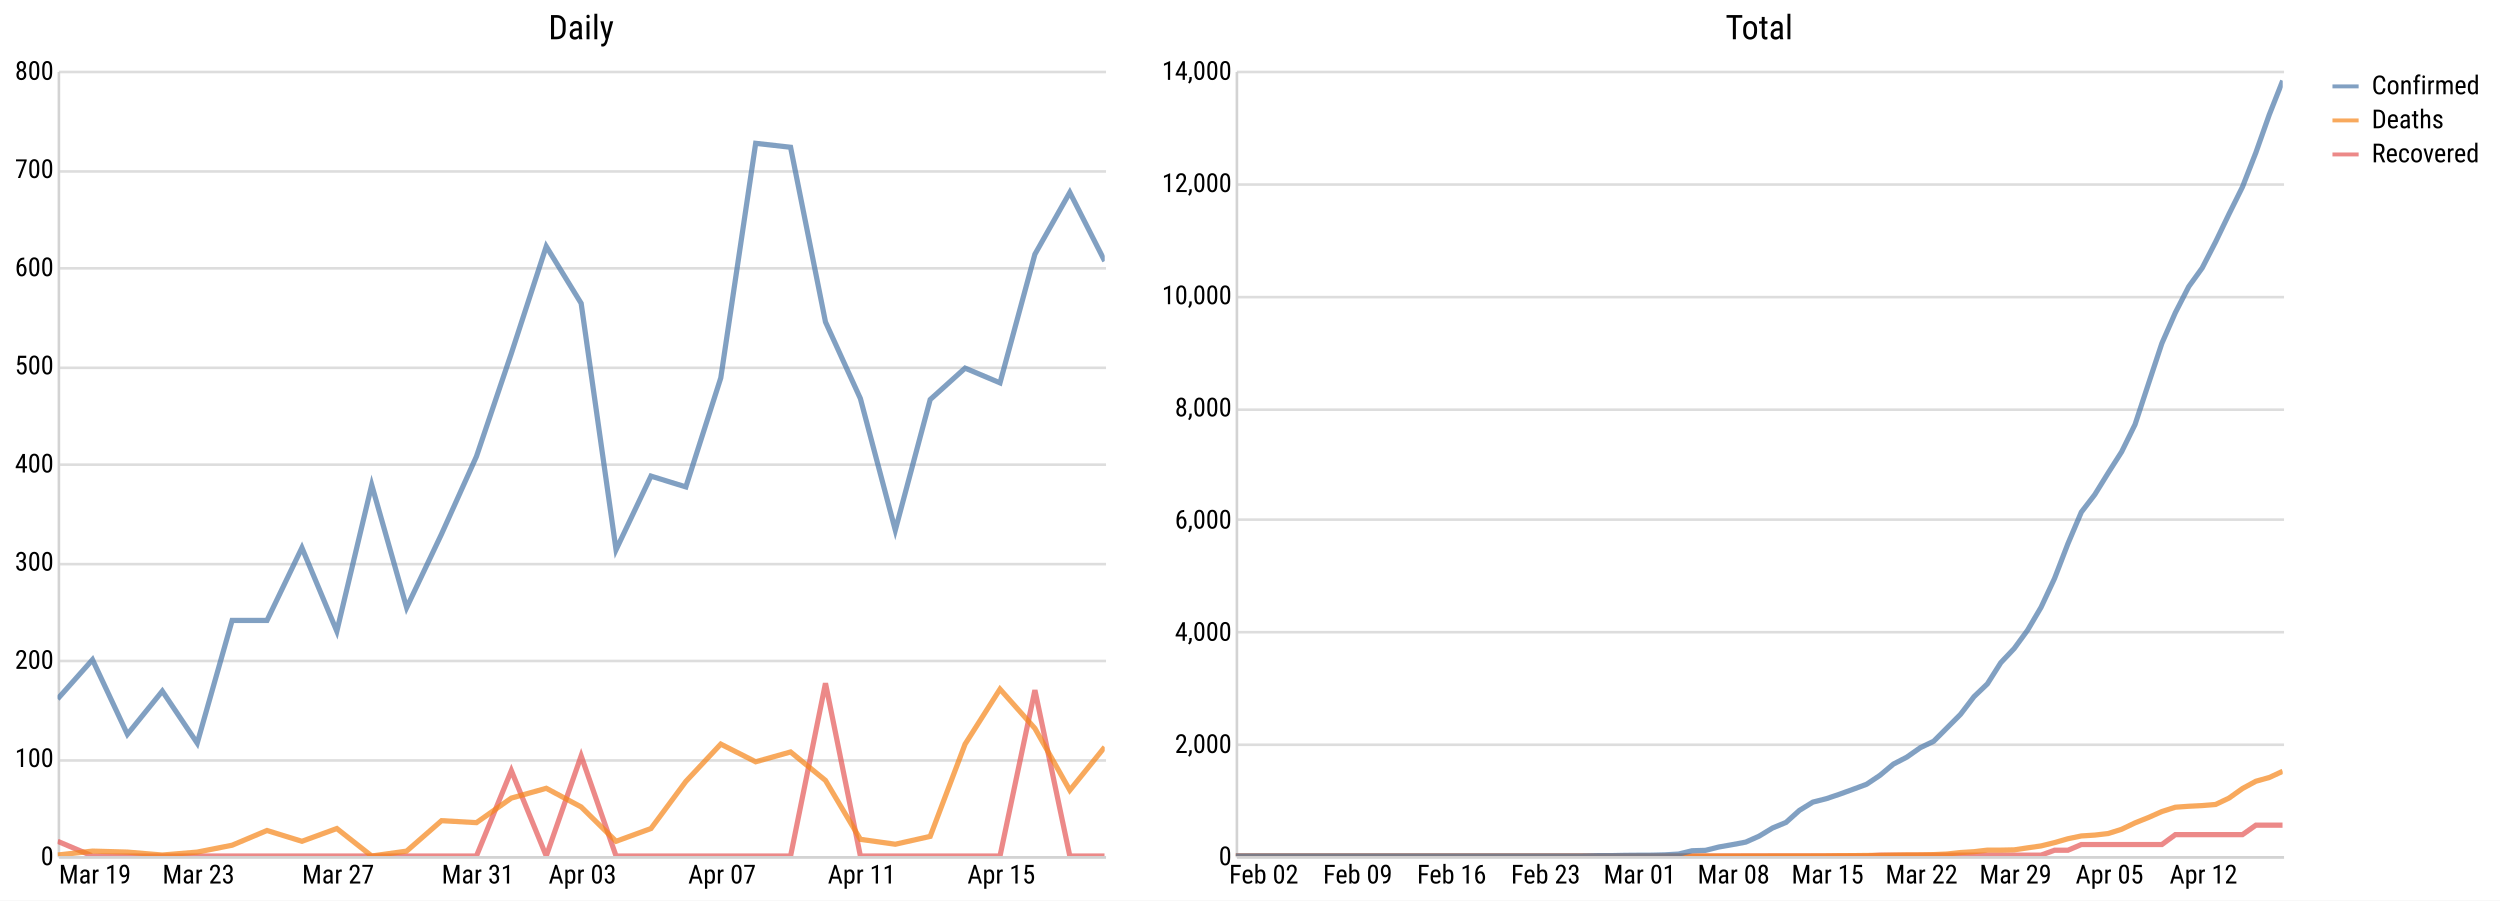
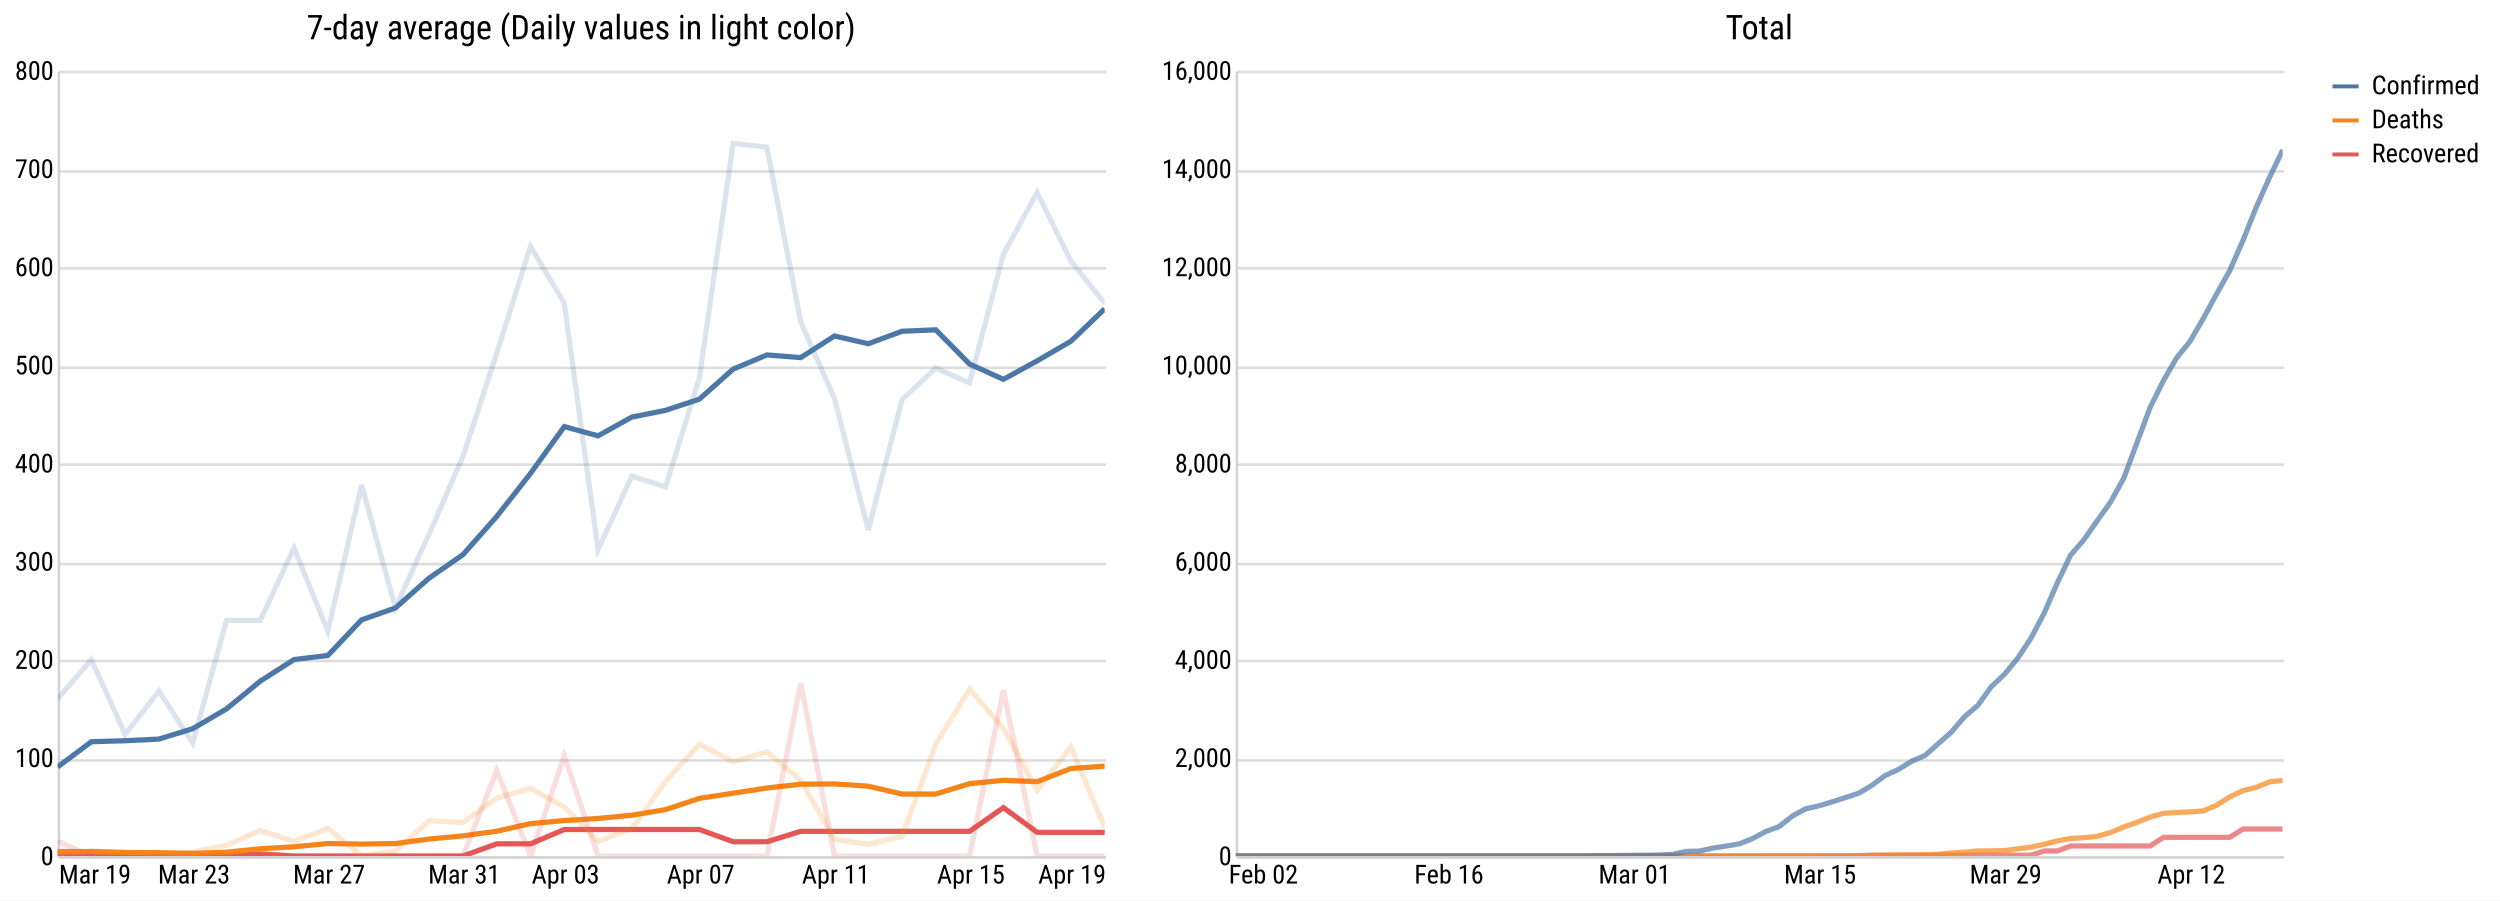
<svg xmlns="http://www.w3.org/2000/svg" class="marks" width="955" height="344" viewBox="0 0 955 344" version="1.1">
  <rect width="955" height="344" style="fill: white;" />
  <defs>
    <clipPath id="clip1">
      <rect x="0" y="0" width="400" height="300" />
    </clipPath>
    <clipPath id="clip2">
      <rect x="0" y="0" width="400" height="300" />
    </clipPath>
    <clipPath id="clip3">
      <rect x="0" y="0" width="400" height="300" />
    </clipPath>
    <clipPath id="clip4">
      <rect x="0" y="0" width="400" height="300" />
    </clipPath>
    <clipPath id="clip5">
      <rect x="0" y="0" width="400" height="300" />
    </clipPath>
    <clipPath id="clip6">
+       <rect x="0" y="0" width="400" height="300" />
+     </clipPath>
+     <clipPath id="clip7">
+       <rect x="0" y="0" width="400" height="300" />
+     </clipPath>
+     <clipPath id="clip8">
+       <rect x="0" y="0" width="400" height="300" />
+     </clipPath>
+     <clipPath id="clip9">
      <rect x="0" y="0" width="400" height="300" />
    </clipPath>
  </defs>
  <g transform="translate(22,27)">
    <g class="mark-group role-frame root">
      <g transform="translate(0,0)">
        <path class="background" d="M0,0h0v0h0Z" style="fill: none;" />
        <g>
          <g class="mark-group role-scope concat_0_group">
            <g transform="translate(0,0)">
              <path class="background" d="M0,0h400v300h-400Z" style="fill: none; stroke: #ddd; stroke-width: 0;" />
              <g>
                <g class="mark-group role-axis">
                  <g transform="translate(0.5,0.5)">
                    <path class="background" d="M0,0h0v0h0Z" style="pointer-events: none; fill: none;" />
                    <g>
                      <g class="mark-rule role-axis-grid" style="pointer-events: none;">
                        <line transform="translate(0,300)" x2="400" y2="0" style="fill: none; stroke: #ddd; stroke-width: 1; opacity: 1;" />
                        <line transform="translate(0,263)" x2="400" y2="0" style="fill: none; stroke: #ddd; stroke-width: 1; opacity: 1;" />
                        <line transform="translate(0,225)" x2="400" y2="0" style="fill: none; stroke: #ddd; stroke-width: 1; opacity: 1;" />
                        <line transform="translate(0,188)" x2="400" y2="0" style="fill: none; stroke: #ddd; stroke-width: 1; opacity: 1;" />
                        <line transform="translate(0,150)" x2="400" y2="0" style="fill: none; stroke: #ddd; stroke-width: 1; opacity: 1;" />
                        <line transform="translate(0,113)" x2="400" y2="0" style="fill: none; stroke: #ddd; stroke-width: 1; opacity: 1;" />
                        <line transform="translate(0,75)" x2="400" y2="0" style="fill: none; stroke: #ddd; stroke-width: 1; opacity: 1;" />
                        <line transform="translate(0,38)" x2="400" y2="0" style="fill: none; stroke: #ddd; stroke-width: 1; opacity: 1;" />
                        <line transform="translate(0,0)" x2="400" y2="0" style="fill: none; stroke: #ddd; stroke-width: 1; opacity: 1;" />
                      </g>
                    </g>
                    <path class="foreground" d="" style="pointer-events: none; display: none; fill: none;" />
                  </g>
                </g>
                <g class="mark-group role-axis">
                  <g transform="translate(0.5,300.5)">
                    <path class="background" d="M0,0h0v0h0Z" style="pointer-events: none; fill: none;" />
                    <g>
                      <g class="mark-text role-axis-label" style="pointer-events: none;">
                        <text text-anchor="start" transform="translate(0,10)" style="font-family: Roboto Condensed; font-size: 10px; fill: #000; opacity: 1;">Mar 19</text>
-                         <text text-anchor="middle" transform="translate(26.66667,10)" style="font-family: Roboto Condensed; font-size: 10px; fill: #000; opacity: 0;">Mar 21</text>
-                         <text text-anchor="middle" transform="translate(53.33333,10)" style="font-family: Roboto Condensed; font-size: 10px; fill: #000; opacity: 1;">Mar 23</text>
-                         <text text-anchor="middle" transform="translate(80,10)" style="font-family: Roboto Condensed; font-size: 10px; fill: #000; opacity: 0;">Mar 25</text>
-                         <text text-anchor="middle" transform="translate(106.6667,10)" style="font-family: Roboto Condensed; font-size: 10px; fill: #000; opacity: 1;">Mar 27</text>
-                         <text text-anchor="middle" transform="translate(133.3333,10)" style="font-family: Roboto Condensed; font-size: 10px; fill: #000; opacity: 0;">Mar 29</text>
-                         <text text-anchor="middle" transform="translate(160,10)" style="font-family: Roboto Condensed; font-size: 10px; fill: #000; opacity: 1;">Mar 31</text>
-                         <text text-anchor="middle" transform="translate(173.3333,10)" style="font-family: Roboto Condensed; font-size: 10px; fill: #000; opacity: 0;">Apr 01</text>
-                         <text text-anchor="middle" transform="translate(200,10)" style="font-family: Roboto Condensed; font-size: 10px; fill: #000; opacity: 1;">Apr 03</text>
-                         <text text-anchor="middle" transform="translate(226.6667,10)" style="font-family: Roboto Condensed; font-size: 10px; fill: #000; opacity: 0;">Apr 05</text>
-                         <text text-anchor="middle" transform="translate(253.3333,10)" style="font-family: Roboto Condensed; font-size: 10px; fill: #000; opacity: 1;">Apr 07</text>
-                         <text text-anchor="middle" transform="translate(280,10)" style="font-family: Roboto Condensed; font-size: 10px; fill: #000; opacity: 0;">Apr 09</text>
-                         <text text-anchor="middle" transform="translate(306.6667,10)" style="font-family: Roboto Condensed; font-size: 10px; fill: #000; opacity: 1;">Apr 11</text>
-                         <text text-anchor="middle" transform="translate(333.3333,10)" style="font-family: Roboto Condensed; font-size: 10px; fill: #000; opacity: 0;">Apr 13</text>
-                         <text text-anchor="middle" transform="translate(360,10)" style="font-family: Roboto Condensed; font-size: 10px; fill: #000; opacity: 1;">Apr 15</text>
-                         <text text-anchor="middle" transform="translate(386.6667,10)" style="font-family: Roboto Condensed; font-size: 10px; fill: #000; opacity: 0;">Apr 17</text>
+                         <text text-anchor="middle" transform="translate(25.80645,10)" style="font-family: Roboto Condensed; font-size: 10px; fill: #000; opacity: 0;">Mar 21</text>
+                         <text text-anchor="middle" transform="translate(51.6129,10)" style="font-family: Roboto Condensed; font-size: 10px; fill: #000; opacity: 1;">Mar 23</text>
+                         <text text-anchor="middle" transform="translate(77.41935,10)" style="font-family: Roboto Condensed; font-size: 10px; fill: #000; opacity: 0;">Mar 25</text>
+                         <text text-anchor="middle" transform="translate(103.2258,10)" style="font-family: Roboto Condensed; font-size: 10px; fill: #000; opacity: 1;">Mar 27</text>
+                         <text text-anchor="middle" transform="translate(129.0323,10)" style="font-family: Roboto Condensed; font-size: 10px; fill: #000; opacity: 0;">Mar 29</text>
+                         <text text-anchor="middle" transform="translate(154.8387,10)" style="font-family: Roboto Condensed; font-size: 10px; fill: #000; opacity: 1;">Mar 31</text>
+                         <text text-anchor="middle" transform="translate(167.7419,10)" style="font-family: Roboto Condensed; font-size: 10px; fill: #000; opacity: 0;">Apr 01</text>
+                         <text text-anchor="middle" transform="translate(193.5484,10)" style="font-family: Roboto Condensed; font-size: 10px; fill: #000; opacity: 1;">Apr 03</text>
+                         <text text-anchor="middle" transform="translate(219.3548,10)" style="font-family: Roboto Condensed; font-size: 10px; fill: #000; opacity: 0;">Apr 05</text>
+                         <text text-anchor="middle" transform="translate(245.1613,10)" style="font-family: Roboto Condensed; font-size: 10px; fill: #000; opacity: 1;">Apr 07</text>
+                         <text text-anchor="middle" transform="translate(270.9677,10)" style="font-family: Roboto Condensed; font-size: 10px; fill: #000; opacity: 0;">Apr 09</text>
+                         <text text-anchor="middle" transform="translate(296.7742,10)" style="font-family: Roboto Condensed; font-size: 10px; fill: #000; opacity: 1;">Apr 11</text>
+                         <text text-anchor="middle" transform="translate(322.5806,10)" style="font-family: Roboto Condensed; font-size: 10px; fill: #000; opacity: 0;">Apr 13</text>
+                         <text text-anchor="middle" transform="translate(348.3871,10)" style="font-family: Roboto Condensed; font-size: 10px; fill: #000; opacity: 1;">Apr 15</text>
+                         <text text-anchor="middle" transform="translate(374.1935,10)" style="font-family: Roboto Condensed; font-size: 10px; fill: #000; opacity: 0;">Apr 17</text>
+                         <text text-anchor="end" transform="translate(400,10)" style="font-family: Roboto Condensed; font-size: 10px; fill: #000; opacity: 1;">Apr 19</text>
                      </g>
                      <g class="mark-rule role-axis-domain" style="pointer-events: none;">
                        <line transform="translate(0,0)" x2="400" y2="0" style="fill: none; stroke: lightgray; stroke-width: 1; opacity: 1;" />
                      </g>
                    </g>
                    <path class="foreground" d="" style="pointer-events: none; display: none; fill: none;" />
                  </g>
                </g>
                <g class="mark-group role-axis">
                  <g transform="translate(0.5,0.5)">
                    <path class="background" d="M0,0h0v0h0Z" style="pointer-events: none; fill: none;" />
                    <g>
                      <g class="mark-text role-axis-label" style="pointer-events: none;">
                        <text text-anchor="end" transform="translate(-2,303)" style="font-family: Roboto Condensed; font-size: 10px; fill: #000; opacity: 1;">0</text>
                        <text text-anchor="end" transform="translate(-2,265.5)" style="font-family: Roboto Condensed; font-size: 10px; fill: #000; opacity: 1;">100</text>
                        <text text-anchor="end" transform="translate(-2,228)" style="font-family: Roboto Condensed; font-size: 10px; fill: #000; opacity: 1;">200</text>
                        <text text-anchor="end" transform="translate(-2,190.5)" style="font-family: Roboto Condensed; font-size: 10px; fill: #000; opacity: 1;">300</text>
                        <text text-anchor="end" transform="translate(-2,153)" style="font-family: Roboto Condensed; font-size: 10px; fill: #000; opacity: 1;">400</text>
                        <text text-anchor="end" transform="translate(-2,115.5)" style="font-family: Roboto Condensed; font-size: 10px; fill: #000; opacity: 1;">500</text>
                        <text text-anchor="end" transform="translate(-2,78)" style="font-family: Roboto Condensed; font-size: 10px; fill: #000; opacity: 1;">600</text>
                        <text text-anchor="end" transform="translate(-2,40.5)" style="font-family: Roboto Condensed; font-size: 10px; fill: #000; opacity: 1;">700</text>
                        <text text-anchor="end" transform="translate(-2,3)" style="font-family: Roboto Condensed; font-size: 10px; fill: #000; opacity: 1;">800</text>
                      </g>
                      <g class="mark-rule role-axis-domain" style="pointer-events: none;">
                        <line transform="translate(0,300)" x2="0" y2="-300" style="fill: none; stroke: lightgray; stroke-width: 1; opacity: 1;" />
                      </g>
                    </g>
                    <path class="foreground" d="" style="pointer-events: none; display: none; fill: none;" />
                  </g>
                </g>
-                 <g class="mark-group role-scope concat_0_pathgroup">
-                   <g transform="translate(0,0)">
-                     <path class="background" d="M0,0h400v300h-400Z" style="fill: none;" />
-                     <g>
-                       <g class="mark-line role-mark concat_0_marks" clip-path="url(#clip1)">
-                         <path d="M0,294.375L13.333,300L26.667,300L40,300L53.333,300L66.667,300L80,300L93.333,300L106.667,300L120,300L133.333,300L146.667,300L160,300L173.333,267.375L186.667,300L200,261.75L213.333,300L226.667,300L240,300L253.333,300L266.667,300L280,300L293.333,234L306.667,300L320,300L333.333,300L346.667,300L360,300L373.333,236.625L386.667,300L400,300" style="fill: none; stroke: #e45756; stroke-width: 2; opacity: 0.7;" />
-                       </g>
-                     </g>
-                     <path class="foreground" d="" style="display: none; fill: none;" />
-                   </g>
-                   <g transform="translate(0,0)">
-                     <path class="background" d="M0,0h400v300h-400Z" style="fill: none;" />
-                     <g>
-                       <g class="mark-line role-mark concat_0_marks" clip-path="url(#clip2)">
-                         <path d="M0,299.625L13.333,298.125L26.667,298.5L40,299.625L53.333,298.5L66.667,295.875L80,290.25L93.333,294.375L106.667,289.5L120,300L133.333,298.125L146.667,286.5L160,287.25L173.333,277.875L186.667,274.125L200,281.25L213.333,294.375L226.667,289.5L240,271.5L253.333,257.25L266.667,264L280,260.25L293.333,271.125L306.667,293.625L320,295.5L333.333,292.5L346.667,257.25L360,236.25L373.333,251.25L386.667,274.875L400,258.375" style="fill: none; stroke: #f58518; stroke-width: 2; opacity: 0.7;" />
-                       </g>
-                     </g>
-                     <path class="foreground" d="" style="display: none; fill: none;" />
-                   </g>
-                   <g transform="translate(0,0)">
-                     <path class="background" d="M0,0h400v300h-400Z" style="fill: none;" />
-                     <g>
-                       <g class="mark-line role-mark concat_0_marks" clip-path="url(#clip3)">
-                         <path d="M0,240L13.333,225L26.667,253.5L40,237L53.333,256.875L66.667,210L80,210L93.333,182.25L106.667,214.125L120,158.25L133.333,205.125L146.667,177L160,147.375L173.333,108L186.667,67.125L200,88.875L213.333,183L226.667,154.875L240,159L253.333,117.375L266.667,27.75L280,29.25L293.333,96L306.667,125.25L320,175.5L333.333,125.625L346.667,113.625L360,119.25L373.333,70.125L386.667,46.5L400,72.75" style="fill: none; stroke: #4c78a8; stroke-width: 2; opacity: 0.7;" />
+                 <g class="mark-group role-scope concat_0_layer_0_pathgroup">
+                   <g transform="translate(0,0)">
+                     <path class="background" d="M0,0h400v300h-400Z" style="fill: none;" />
+                     <g>
+                       <g class="mark-line role-mark concat_0_layer_0_marks" clip-path="url(#clip1)">
+                         <path d="M0,299.196L12.903,299.196L25.806,299.196L38.71,299.196L51.613,299.196L64.516,299.196L77.419,299.196L90.323,300L103.226,300L116.129,300L129.032,300L141.935,300L154.839,300L167.742,295.339L180.645,295.339L193.548,289.875L206.452,289.875L219.355,289.875L232.258,289.875L245.161,289.875L258.065,294.536L270.968,294.536L283.871,290.571L296.774,290.571L309.677,290.571L322.581,290.571L335.484,290.571L348.387,290.571L361.29,281.518L374.194,290.946L387.097,290.946L400,290.946" style="fill: none; stroke: #e45756; stroke-width: 2; opacity: 1;" />
+                       </g>
+                     </g>
+                     <path class="foreground" d="" style="display: none; fill: none;" />
+                   </g>
+                   <g transform="translate(0,0)">
+                     <path class="background" d="M0,0h400v300h-400Z" style="fill: none;" />
+                     <g>
+                       <g class="mark-line role-mark concat_0_layer_0_marks" clip-path="url(#clip2)">
+                         <path d="M0,298.286L12.903,298.286L25.806,298.661L38.71,298.714L51.613,298.982L64.516,298.554L77.419,297.214L90.323,296.464L103.226,295.232L116.129,295.446L129.032,295.232L141.935,293.518L154.839,292.286L167.742,290.518L180.645,287.625L193.548,286.446L206.452,285.643L219.355,284.411L232.258,282.268L245.161,277.982L258.065,276L270.968,274.018L283.871,272.571L296.774,272.464L309.677,273.321L322.581,276.321L335.484,276.321L348.387,272.357L361.29,271.071L374.194,271.607L387.097,266.571L400,265.661" style="fill: none; stroke: #f58518; stroke-width: 2; opacity: 1;" />
+                       </g>
+                     </g>
+                     <path class="foreground" d="" style="display: none; fill: none;" />
+                   </g>
+                   <g transform="translate(0,0)">
+                     <path class="background" d="M0,0h400v300h-400Z" style="fill: none;" />
+                     <g>
+                       <g class="mark-line role-mark concat_0_layer_0_marks" clip-path="url(#clip3)">
+                         <path d="M0,265.982L12.903,256.339L25.806,255.964L38.71,255.321L51.613,251.357L64.516,243.804L77.419,233.196L90.323,224.946L103.226,223.393L116.129,209.786L129.032,205.232L141.935,193.821L154.839,184.875L167.742,170.304L180.645,153.857L193.548,135.964L206.452,139.5L219.355,132.321L232.258,129.75L245.161,125.464L258.065,114L270.968,108.589L283.871,109.607L296.774,101.357L309.677,104.304L322.581,99.536L335.484,99L348.387,112.071L361.29,117.911L374.194,110.839L387.097,103.339L400,90.964" style="fill: none; stroke: #4c78a8; stroke-width: 2; opacity: 1;" />
+                       </g>
+                     </g>
+                     <path class="foreground" d="" style="display: none; fill: none;" />
+                   </g>
+                 </g>
+                 <g class="mark-group role-scope concat_0_layer_1_pathgroup">
+                   <g transform="translate(0,0)">
+                     <path class="background" d="M0,0h400v300h-400Z" style="fill: none;" />
+                     <g>
+                       <g class="mark-line role-mark concat_0_layer_1_marks" clip-path="url(#clip4)">
+                         <path d="M0,294.375L12.903,300L25.806,300L38.71,300L51.613,300L64.516,300L77.419,300L90.323,300L103.226,300L116.129,300L129.032,300L141.935,300L154.839,300L167.742,267.375L180.645,300L193.548,261.75L206.452,300L219.355,300L232.258,300L245.161,300L258.065,300L270.968,300L283.871,234L296.774,300L309.677,300L322.581,300L335.484,300L348.387,300L361.29,236.625L374.194,300L387.097,300L400,300" style="fill: none; stroke: #e45756; stroke-width: 2; opacity: 0.2;" />
+                       </g>
+                     </g>
+                     <path class="foreground" d="" style="display: none; fill: none;" />
+                   </g>
+                   <g transform="translate(0,0)">
+                     <path class="background" d="M0,0h400v300h-400Z" style="fill: none;" />
+                     <g>
+                       <g class="mark-line role-mark concat_0_layer_1_marks" clip-path="url(#clip5)">
+                         <path d="M0,299.625L12.903,298.125L25.806,298.5L38.71,299.625L51.613,298.5L64.516,295.875L77.419,290.25L90.323,294.375L103.226,289.5L116.129,300L129.032,298.125L141.935,286.5L154.839,287.25L167.742,277.875L180.645,274.125L193.548,281.25L206.452,294.375L219.355,289.5L232.258,271.5L245.161,257.25L258.065,264L270.968,260.25L283.871,271.125L296.774,293.625L309.677,295.5L322.581,292.5L335.484,257.25L348.387,236.25L361.29,251.25L374.194,274.875L387.097,258.375L400,289.125" style="fill: none; stroke: #f58518; stroke-width: 2; opacity: 0.2;" />
+                       </g>
+                     </g>
+                     <path class="foreground" d="" style="display: none; fill: none;" />
+                   </g>
+                   <g transform="translate(0,0)">
+                     <path class="background" d="M0,0h400v300h-400Z" style="fill: none;" />
+                     <g>
+                       <g class="mark-line role-mark concat_0_layer_1_marks" clip-path="url(#clip6)">
+                         <path d="M0,240L12.903,225L25.806,253.5L38.71,237L51.613,256.875L64.516,210L77.419,210L90.323,182.25L103.226,214.125L116.129,158.25L129.032,205.125L141.935,177L154.839,147.375L167.742,108L180.645,67.125L193.548,88.875L206.452,183L219.355,154.875L232.258,159L245.161,117.375L258.065,27.75L270.968,29.25L283.871,96L296.774,125.25L309.677,175.5L322.581,125.625L335.484,113.625L348.387,119.25L361.29,70.125L374.194,46.5L387.097,72.75L400,88.875" style="fill: none; stroke: #4c78a8; stroke-width: 2; opacity: 0.2;" />
                      </g>
                    </g>
                    <path class="foreground" d="" style="display: none; fill: none;" />
                  </g>
                </g>
                <g class="mark-group role-title">
                  <g transform="translate(200,-22)">
                    <path class="background" d="M0,0h0v0h0Z" style="pointer-events: none; fill: none;" />
                    <g>
                      <g class="mark-text role-title-text" style="pointer-events: none;">
-                         <text text-anchor="middle" transform="translate(0,10)" style="font-family: Roboto Condensed; font-size: 13px; font-weight: normal; fill: #000; opacity: 1;">Daily</text>
+                         <text text-anchor="middle" transform="translate(0,10)" style="font-family: Roboto Condensed; font-size: 13px; font-weight: normal; fill: #000; opacity: 1;">7-day average (Daily values in light color)</text>
                      </g>
                    </g>
                    <path class="foreground" d="" style="pointer-events: none; display: none; fill: none;" />
                  </g>
                </g>
              </g>
              <path class="foreground" d="" style="display: none; fill: none;" />
            </g>
          </g>
          <g class="mark-group role-scope concat_1_group">
            <g transform="translate(450,0)">
              <path class="background" d="M0,0h400v300h-400Z" style="fill: none; stroke: #ddd; stroke-width: 0;" />
              <g>
                <g class="mark-group role-axis">
                  <g transform="translate(0.5,0.5)">
                    <path class="background" d="M0,0h0v0h0Z" style="pointer-events: none; fill: none;" />
                    <g>
                      <g class="mark-rule role-axis-grid" style="pointer-events: none;">
                        <line transform="translate(0,300)" x2="400" y2="0" style="fill: none; stroke: #ddd; stroke-width: 1; opacity: 1;" />
-                         <line transform="translate(0,257)" x2="400" y2="0" style="fill: none; stroke: #ddd; stroke-width: 1; opacity: 1;" />
-                         <line transform="translate(0,214)" x2="400" y2="0" style="fill: none; stroke: #ddd; stroke-width: 1; opacity: 1;" />
-                         <line transform="translate(0,171)" x2="400" y2="0" style="fill: none; stroke: #ddd; stroke-width: 1; opacity: 1;" />
-                         <line transform="translate(0,129)" x2="400" y2="0" style="fill: none; stroke: #ddd; stroke-width: 1; opacity: 1;" />
-                         <line transform="translate(0,86)" x2="400" y2="0" style="fill: none; stroke: #ddd; stroke-width: 1; opacity: 1;" />
-                         <line transform="translate(0,43)" x2="400" y2="0" style="fill: none; stroke: #ddd; stroke-width: 1; opacity: 1;" />
+                         <line transform="translate(0,263)" x2="400" y2="0" style="fill: none; stroke: #ddd; stroke-width: 1; opacity: 1;" />
+                         <line transform="translate(0,225)" x2="400" y2="0" style="fill: none; stroke: #ddd; stroke-width: 1; opacity: 1;" />
+                         <line transform="translate(0,188)" x2="400" y2="0" style="fill: none; stroke: #ddd; stroke-width: 1; opacity: 1;" />
+                         <line transform="translate(0,150)" x2="400" y2="0" style="fill: none; stroke: #ddd; stroke-width: 1; opacity: 1;" />
+                         <line transform="translate(0,113)" x2="400" y2="0" style="fill: none; stroke: #ddd; stroke-width: 1; opacity: 1;" />
+                         <line transform="translate(0,75)" x2="400" y2="0" style="fill: none; stroke: #ddd; stroke-width: 1; opacity: 1;" />
+                         <line transform="translate(0,38)" x2="400" y2="0" style="fill: none; stroke: #ddd; stroke-width: 1; opacity: 1;" />
                        <line transform="translate(0,0)" x2="400" y2="0" style="fill: none; stroke: #ddd; stroke-width: 1; opacity: 1;" />
                      </g>
                    </g>
                    <path class="foreground" d="" style="pointer-events: none; display: none; fill: none;" />
                  </g>
                </g>
                <g class="mark-group role-axis">
                  <g transform="translate(0.5,300.5)">
                    <path class="background" d="M0,0h0v0h0Z" style="pointer-events: none; fill: none;" />
                    <g>
                      <g class="mark-text role-axis-label" style="pointer-events: none;">
-                         <text text-anchor="middle" transform="translate(10.25641,10)" style="font-family: Roboto Condensed; font-size: 10px; fill: #000; opacity: 1;">Feb 02</text>
-                         <text text-anchor="middle" transform="translate(46.15385,10)" style="font-family: Roboto Condensed; font-size: 10px; fill: #000; opacity: 1;">Feb 09</text>
-                         <text text-anchor="middle" transform="translate(82.05128,10)" style="font-family: Roboto Condensed; font-size: 10px; fill: #000; opacity: 1;">Feb 16</text>
-                         <text text-anchor="middle" transform="translate(117.9487,10)" style="font-family: Roboto Condensed; font-size: 10px; fill: #000; opacity: 1;">Feb 23</text>
-                         <text text-anchor="middle" transform="translate(153.8462,10)" style="font-family: Roboto Condensed; font-size: 10px; fill: #000; opacity: 1;">Mar 01</text>
-                         <text text-anchor="middle" transform="translate(189.7436,10)" style="font-family: Roboto Condensed; font-size: 10px; fill: #000; opacity: 1;">Mar 08</text>
-                         <text text-anchor="middle" transform="translate(225.641,10)" style="font-family: Roboto Condensed; font-size: 10px; fill: #000; opacity: 1;">Mar 15</text>
-                         <text text-anchor="middle" transform="translate(261.5385,10)" style="font-family: Roboto Condensed; font-size: 10px; fill: #000; opacity: 1;">Mar 22</text>
-                         <text text-anchor="middle" transform="translate(297.4359,10)" style="font-family: Roboto Condensed; font-size: 10px; fill: #000; opacity: 1;">Mar 29</text>
-                         <text text-anchor="middle" transform="translate(333.3333,10)" style="font-family: Roboto Condensed; font-size: 10px; fill: #000; opacity: 1;">Apr 05</text>
-                         <text text-anchor="middle" transform="translate(369.2308,10)" style="font-family: Roboto Condensed; font-size: 10px; fill: #000; opacity: 1;">Apr 12</text>
+                         <text text-anchor="middle" transform="translate(10.12658,10)" style="font-family: Roboto Condensed; font-size: 10px; fill: #000; opacity: 1;">Feb 02</text>
+                         <text text-anchor="middle" transform="translate(45.56962,10)" style="font-family: Roboto Condensed; font-size: 10px; fill: #000; opacity: 0;">Feb 09</text>
+                         <text text-anchor="middle" transform="translate(81.01266,10)" style="font-family: Roboto Condensed; font-size: 10px; fill: #000; opacity: 1;">Feb 16</text>
+                         <text text-anchor="middle" transform="translate(116.4557,10)" style="font-family: Roboto Condensed; font-size: 10px; fill: #000; opacity: 0;">Feb 23</text>
+                         <text text-anchor="middle" transform="translate(151.8987,10)" style="font-family: Roboto Condensed; font-size: 10px; fill: #000; opacity: 1;">Mar 01</text>
+                         <text text-anchor="middle" transform="translate(187.3418,10)" style="font-family: Roboto Condensed; font-size: 10px; fill: #000; opacity: 0;">Mar 08</text>
+                         <text text-anchor="middle" transform="translate(222.7848,10)" style="font-family: Roboto Condensed; font-size: 10px; fill: #000; opacity: 1;">Mar 15</text>
+                         <text text-anchor="middle" transform="translate(258.2278,10)" style="font-family: Roboto Condensed; font-size: 10px; fill: #000; opacity: 0;">Mar 22</text>
+                         <text text-anchor="middle" transform="translate(293.6709,10)" style="font-family: Roboto Condensed; font-size: 10px; fill: #000; opacity: 1;">Mar 29</text>
+                         <text text-anchor="middle" transform="translate(329.1139,10)" style="font-family: Roboto Condensed; font-size: 10px; fill: #000; opacity: 0;">Apr 05</text>
+                         <text text-anchor="middle" transform="translate(364.557,10)" style="font-family: Roboto Condensed; font-size: 10px; fill: #000; opacity: 1;">Apr 12</text>
+                         <text text-anchor="end" transform="translate(400,10)" style="font-family: Roboto Condensed; font-size: 10px; fill: #000; opacity: 0;">Apr 19</text>
                      </g>
                      <g class="mark-rule role-axis-domain" style="pointer-events: none;">
                        <line transform="translate(0,0)" x2="400" y2="0" style="fill: none; stroke: lightgray; stroke-width: 1; opacity: 1;" />
                      </g>
                    </g>
                    <path class="foreground" d="" style="pointer-events: none; display: none; fill: none;" />
                  </g>
                </g>
                <g class="mark-group role-axis">
                  <g transform="translate(0.5,0.5)">
                    <path class="background" d="M0,0h0v0h0Z" style="pointer-events: none; fill: none;" />
                    <g>
                      <g class="mark-text role-axis-label" style="pointer-events: none;">
                        <text text-anchor="end" transform="translate(-2,303)" style="font-family: Roboto Condensed; font-size: 10px; fill: #000; opacity: 1;">0</text>
-                         <text text-anchor="end" transform="translate(-2,260.1429)" style="font-family: Roboto Condensed; font-size: 10px; fill: #000; opacity: 1;">2,000</text>
-                         <text text-anchor="end" transform="translate(-2,217.2857)" style="font-family: Roboto Condensed; font-size: 10px; fill: #000; opacity: 1;">4,000</text>
-                         <text text-anchor="end" transform="translate(-2,174.4286)" style="font-family: Roboto Condensed; font-size: 10px; fill: #000; opacity: 1;">6,000</text>
-                         <text text-anchor="end" transform="translate(-2,131.5714)" style="font-family: Roboto Condensed; font-size: 10px; fill: #000; opacity: 1;">8,000</text>
-                         <text text-anchor="end" transform="translate(-2,88.71429)" style="font-family: Roboto Condensed; font-size: 10px; fill: #000; opacity: 1;">10,000</text>
-                         <text text-anchor="end" transform="translate(-2,45.85714)" style="font-family: Roboto Condensed; font-size: 10px; fill: #000; opacity: 1;">12,000</text>
-                         <text text-anchor="end" transform="translate(-2,3)" style="font-family: Roboto Condensed; font-size: 10px; fill: #000; opacity: 1;">14,000</text>
+                         <text text-anchor="end" transform="translate(-2,265.5)" style="font-family: Roboto Condensed; font-size: 10px; fill: #000; opacity: 1;">2,000</text>
+                         <text text-anchor="end" transform="translate(-2,228)" style="font-family: Roboto Condensed; font-size: 10px; fill: #000; opacity: 1;">4,000</text>
+                         <text text-anchor="end" transform="translate(-2,190.5)" style="font-family: Roboto Condensed; font-size: 10px; fill: #000; opacity: 1;">6,000</text>
+                         <text text-anchor="end" transform="translate(-2,153)" style="font-family: Roboto Condensed; font-size: 10px; fill: #000; opacity: 1;">8,000</text>
+                         <text text-anchor="end" transform="translate(-2,115.5)" style="font-family: Roboto Condensed; font-size: 10px; fill: #000; opacity: 1;">10,000</text>
+                         <text text-anchor="end" transform="translate(-2,78)" style="font-family: Roboto Condensed; font-size: 10px; fill: #000; opacity: 1;">12,000</text>
+                         <text text-anchor="end" transform="translate(-2,40.5)" style="font-family: Roboto Condensed; font-size: 10px; fill: #000; opacity: 1;">14,000</text>
+                         <text text-anchor="end" transform="translate(-2,3)" style="font-family: Roboto Condensed; font-size: 10px; fill: #000; opacity: 1;">16,000</text>
                      </g>
                      <g class="mark-rule role-axis-domain" style="pointer-events: none;">
                        <line transform="translate(0,300)" x2="0" y2="-300" style="fill: none; stroke: lightgray; stroke-width: 1; opacity: 1;" />
                      </g>
                    </g>
                    <path class="foreground" d="" style="pointer-events: none; display: none; fill: none;" />
                  </g>
                </g>
                <g class="mark-group role-scope concat_1_pathgroup">
                  <g transform="translate(0,0)">
                    <path class="background" d="M0,0h400v300h-400Z" style="fill: none;" />
                    <g>
-                       <g class="mark-line role-mark concat_1_marks" clip-path="url(#clip4)">
-                         <path d="M0,300L5.128,300L10.256,300L15.385,300L20.513,300L25.641,300L30.769,300L35.897,300L41.026,300L46.154,300L51.282,300L56.41,300L61.538,300L66.667,300L71.795,300L76.923,300L82.051,300L87.179,300L92.308,300L97.436,300L102.564,300L107.692,300L112.821,300L117.949,300L123.077,300L128.205,300L133.333,300L138.462,300L143.59,300L148.718,300L153.846,300L158.974,300L164.103,300L169.231,300L174.359,300L179.487,300L184.615,300L189.744,300L194.872,299.979L200,299.979L205.128,299.979L210.256,299.979L215.385,299.979L220.513,299.979L225.641,299.979L230.769,299.979L235.897,299.979L241.026,299.979L246.154,299.657L251.282,299.657L256.41,299.657L261.538,299.657L266.667,299.657L271.795,299.657L276.923,299.657L282.051,299.657L287.179,299.657L292.308,299.657L297.436,299.657L302.564,299.657L307.692,299.657L312.821,297.793L317.949,297.793L323.077,295.607L328.205,295.607L333.333,295.607L338.462,295.607L343.59,295.607L348.718,295.607L353.846,295.607L358.974,291.836L364.103,291.836L369.231,291.836L374.359,291.836L379.487,291.836L384.615,291.836L389.744,288.214L394.872,288.214L400,288.214" style="fill: none; stroke: #e45756; stroke-width: 2; opacity: 0.7;" />
-                       </g>
-                     </g>
-                     <path class="foreground" d="" style="display: none; fill: none;" />
-                   </g>
-                   <g transform="translate(0,0)">
-                     <path class="background" d="M0,0h400v300h-400Z" style="fill: none;" />
-                     <g>
-                       <g class="mark-line role-mark concat_1_marks" clip-path="url(#clip5)">
-                         <path d="M0,300L5.128,300L10.256,300L15.385,300L20.513,300L25.641,300L30.769,300L35.897,300L41.026,300L46.154,300L51.282,300L56.41,300L61.538,300L66.667,300L71.795,300L76.923,300L82.051,300L87.179,300L92.308,300L97.436,300L102.564,300L107.692,300L112.821,300L117.949,300L123.077,300L128.205,300L133.333,300L138.462,300L143.59,300L148.718,300L153.846,300L158.974,300L164.103,300L169.231,300L174.359,300L179.487,300L184.615,300L189.744,300L194.872,300L200,300L205.128,299.979L210.256,299.979L215.385,299.979L220.513,299.957L225.641,299.936L230.769,299.871L235.897,299.85L241.026,299.786L246.154,299.764L251.282,299.657L256.41,299.571L261.538,299.55L266.667,299.464L271.795,299.229L276.923,298.671L282.051,298.35L287.179,297.75L292.308,297.75L297.436,297.643L302.564,296.871L307.692,296.143L312.821,294.879L317.949,293.4L323.077,292.329L328.205,292.007L333.333,291.407L338.462,289.779L343.59,287.336L348.718,285.279L353.846,283.007L358.974,281.357L364.103,280.993L369.231,280.736L374.359,280.307L379.487,277.864L384.615,274.221L389.744,271.436L394.872,270L400,267.621" style="fill: none; stroke: #f58518; stroke-width: 2; opacity: 0.7;" />
-                       </g>
-                     </g>
-                     <path class="foreground" d="" style="display: none; fill: none;" />
-                   </g>
-                   <g transform="translate(0,0)">
-                     <path class="background" d="M0,0h400v300h-400Z" style="fill: none;" />
-                     <g>
-                       <g class="mark-line role-mark concat_1_marks" clip-path="url(#clip6)">
-                         <path d="M0,299.979L5.128,299.979L10.256,299.979L15.385,299.979L20.513,299.979L25.641,299.979L30.769,299.979L35.897,299.979L41.026,299.979L46.154,299.979L51.282,299.979L56.41,299.979L61.538,299.979L66.667,299.979L71.795,299.979L76.923,299.979L82.051,299.979L87.179,299.979L92.308,299.979L97.436,299.979L102.564,299.979L107.692,299.979L112.821,299.979L117.949,299.979L123.077,299.979L128.205,299.979L133.333,299.957L138.462,299.85L143.59,299.85L148.718,299.743L153.846,299.7L158.974,299.679L164.103,299.55L169.231,299.25L174.359,297.986L179.487,297.836L184.615,296.55L189.744,295.65L194.872,294.686L200,292.393L205.128,289.286L210.256,287.164L215.385,282.557L220.513,279.407L225.641,278.1L230.769,276.364L235.897,274.5L241.026,272.593L246.154,269.164L251.282,264.879L256.41,262.221L261.538,258.621L266.667,256.157L271.795,251.014L276.923,245.871L282.051,239.143L287.179,234.236L292.308,226.136L297.436,220.714L302.564,213.686L307.692,204.964L312.821,193.993L317.949,180.686L323.077,168.621L328.205,161.936L333.333,153.643L338.462,145.586L343.59,135.15L348.718,119.593L353.846,104.121L358.974,92.464L364.103,82.479L369.231,75.364L374.359,65.4L379.487,54.75L384.615,44.421L389.744,31.286L394.872,16.8L400,3.814" style="fill: none; stroke: #4c78a8; stroke-width: 2; opacity: 0.7;" />
+                       <g class="mark-line role-mark concat_1_marks" clip-path="url(#clip7)">
+                         <path d="M0,300L5.063,300L10.127,300L15.19,300L20.253,300L25.316,300L30.38,300L35.443,300L40.506,300L45.57,300L50.633,300L55.696,300L60.759,300L65.823,300L70.886,300L75.949,300L81.013,300L86.076,300L91.139,300L96.203,300L101.266,300L106.329,300L111.392,300L116.456,300L121.519,300L126.582,300L131.646,300L136.709,300L141.772,300L146.835,300L151.899,300L156.962,300L162.025,300L167.089,300L172.152,300L177.215,300L182.278,300L187.342,300L192.405,299.981L197.468,299.981L202.532,299.981L207.595,299.981L212.658,299.981L217.722,299.981L222.785,299.981L227.848,299.981L232.911,299.981L237.975,299.981L243.038,299.7L248.101,299.7L253.165,299.7L258.228,299.7L263.291,299.7L268.354,299.7L273.418,299.7L278.481,299.7L283.544,299.7L288.608,299.7L293.671,299.7L298.734,299.7L303.797,299.7L308.861,298.069L313.924,298.069L318.987,296.156L324.051,296.156L329.114,296.156L334.177,296.156L339.241,296.156L344.304,296.156L349.367,296.156L354.43,292.856L359.494,292.856L364.557,292.856L369.62,292.856L374.684,292.856L379.747,292.856L384.81,289.688L389.873,289.688L394.937,289.688L400,289.688" style="fill: none; stroke: #e45756; stroke-width: 2; opacity: 0.7;" />
+                       </g>
+                     </g>
+                     <path class="foreground" d="" style="display: none; fill: none;" />
+                   </g>
+                   <g transform="translate(0,0)">
+                     <path class="background" d="M0,0h400v300h-400Z" style="fill: none;" />
+                     <g>
+                       <g class="mark-line role-mark concat_1_marks" clip-path="url(#clip8)">
+                         <path d="M0,300L5.063,300L10.127,300L15.19,300L20.253,300L25.316,300L30.38,300L35.443,300L40.506,300L45.57,300L50.633,300L55.696,300L60.759,300L65.823,300L70.886,300L75.949,300L81.013,300L86.076,300L91.139,300L96.203,300L101.266,300L106.329,300L111.392,300L116.456,300L121.519,300L126.582,300L131.646,300L136.709,300L141.772,300L146.835,300L151.899,300L156.962,300L162.025,300L167.089,300L172.152,300L177.215,300L182.278,300L187.342,300L192.405,300L197.468,300L202.532,299.981L207.595,299.981L212.658,299.981L217.722,299.962L222.785,299.944L227.848,299.887L232.911,299.869L237.975,299.812L243.038,299.794L248.101,299.7L253.165,299.625L258.228,299.606L263.291,299.531L268.354,299.325L273.418,298.838L278.481,298.556L283.544,298.031L288.608,298.031L293.671,297.938L298.734,297.262L303.797,296.625L308.861,295.519L313.924,294.225L318.987,293.287L324.051,293.006L329.114,292.481L334.177,291.056L339.241,288.919L344.304,287.119L349.367,285.131L354.43,283.688L359.494,283.369L364.557,283.144L369.62,282.769L374.684,280.631L379.747,277.444L384.81,275.006L389.873,273.75L394.937,271.669L400,271.125" style="fill: none; stroke: #f58518; stroke-width: 2; opacity: 0.7;" />
+                       </g>
+                     </g>
+                     <path class="foreground" d="" style="display: none; fill: none;" />
+                   </g>
+                   <g transform="translate(0,0)">
+                     <path class="background" d="M0,0h400v300h-400Z" style="fill: none;" />
+                     <g>
+                       <g class="mark-line role-mark concat_1_marks" clip-path="url(#clip9)">
+                         <path d="M0,299.981L5.063,299.981L10.127,299.981L15.19,299.981L20.253,299.981L25.316,299.981L30.38,299.981L35.443,299.981L40.506,299.981L45.57,299.981L50.633,299.981L55.696,299.981L60.759,299.981L65.823,299.981L70.886,299.981L75.949,299.981L81.013,299.981L86.076,299.981L91.139,299.981L96.203,299.981L101.266,299.981L106.329,299.981L111.392,299.981L116.456,299.981L121.519,299.981L126.582,299.981L131.646,299.962L136.709,299.869L141.772,299.869L146.835,299.775L151.899,299.738L156.962,299.719L162.025,299.606L167.089,299.344L172.152,298.238L177.215,298.106L182.278,296.981L187.342,296.194L192.405,295.35L197.468,293.344L202.532,290.625L207.595,288.769L212.658,284.738L217.722,281.981L222.785,280.837L227.848,279.319L232.911,277.688L237.975,276.019L243.038,273.019L248.101,269.269L253.165,266.944L258.228,263.794L263.291,261.637L268.354,257.137L273.418,252.638L278.481,246.75L283.544,242.456L288.608,235.369L293.671,230.625L298.734,224.475L303.797,216.844L308.861,207.244L313.924,195.6L318.987,185.044L324.051,179.194L329.114,171.938L334.177,164.888L339.241,155.756L344.304,142.144L349.367,128.606L354.43,118.406L359.494,109.669L364.557,103.444L369.62,94.725L374.684,85.406L379.747,76.369L384.81,64.875L389.873,52.2L394.937,40.838L400,30.281" style="fill: none; stroke: #4c78a8; stroke-width: 2; opacity: 0.7;" />
                      </g>
                    </g>
                    <path class="foreground" d="" style="display: none; fill: none;" />
                  </g>
                </g>
                <g class="mark-group role-title">
                  <g transform="translate(200,-22)">
                    <path class="background" d="M0,0h0v0h0Z" style="pointer-events: none; fill: none;" />
                    <g>
                      <g class="mark-text role-title-text" style="pointer-events: none;">
                        <text text-anchor="middle" transform="translate(0,10)" style="font-family: Roboto Condensed; font-size: 13px; font-weight: normal; fill: #000; opacity: 1;">Total</text>
                      </g>
                    </g>
                    <path class="foreground" d="" style="pointer-events: none; display: none; fill: none;" />
                  </g>
                </g>
              </g>
              <path class="foreground" d="" style="display: none; fill: none;" />
            </g>
          </g>
          <g class="mark-group role-legend">
            <g transform="translate(868,0)">
              <path class="background" d="M0,0h60v37h-60Z" style="pointer-events: none; fill: none;" />
              <g>
                <g class="mark-group role-legend-entry">
                  <g transform="translate(0,0)">
                    <path class="background" d="M0,0h0v0h0Z" style="pointer-events: none; fill: none;" />
                    <g>
                      <g class="mark-group role-scope">
                        <g transform="translate(0,0)">
                          <path class="background" d="M0,0h59.325v11h-59.325Z" style="pointer-events: none; fill: none; opacity: 1;" />
                          <g>
                            <g class="mark-symbol role-legend-symbol" style="pointer-events: none;">
-                               <path transform="translate(6,6)" d="M-5,0L5,0" style="fill: none; stroke: #4c78a8; stroke-width: 1.5; opacity: 0.7;" />
+                               <path transform="translate(6,6)" d="M-5,0L5,0" style="fill: none; stroke: #4c78a8; stroke-width: 1.5; opacity: 1;" />
                            </g>
                            <g class="mark-text role-legend-label" style="pointer-events: none;">
                              <text text-anchor="start" transform="translate(16,9)" style="font-family: Roboto Condensed; font-size: 10px; fill: #000; opacity: 1;">Confirmed</text>
                            </g>
                          </g>
                          <path class="foreground" d="" style="pointer-events: none; display: none; fill: none;" />
                        </g>
                        <g transform="translate(0,13)">
                          <path class="background" d="M0,0h59.325v11h-59.325Z" style="pointer-events: none; fill: none; opacity: 1;" />
                          <g>
                            <g class="mark-symbol role-legend-symbol" style="pointer-events: none;">
-                               <path transform="translate(6,6)" d="M-5,0L5,0" style="fill: none; stroke: #f58518; stroke-width: 1.5; opacity: 0.7;" />
+                               <path transform="translate(6,6)" d="M-5,0L5,0" style="fill: none; stroke: #f58518; stroke-width: 1.5; opacity: 1;" />
                            </g>
                            <g class="mark-text role-legend-label" style="pointer-events: none;">
                              <text text-anchor="start" transform="translate(16,9)" style="font-family: Roboto Condensed; font-size: 10px; fill: #000; opacity: 1;">Deaths</text>
                            </g>
                          </g>
                          <path class="foreground" d="" style="pointer-events: none; display: none; fill: none;" />
                        </g>
                        <g transform="translate(0,26)">
                          <path class="background" d="M0,0h59.325v11h-59.325Z" style="pointer-events: none; fill: none; opacity: 1;" />
                          <g>
                            <g class="mark-symbol role-legend-symbol" style="pointer-events: none;">
-                               <path transform="translate(6,6)" d="M-5,0L5,0" style="fill: none; stroke: #e45756; stroke-width: 1.5; opacity: 0.7;" />
+                               <path transform="translate(6,6)" d="M-5,0L5,0" style="fill: none; stroke: #e45756; stroke-width: 1.5; opacity: 1;" />
                            </g>
                            <g class="mark-text role-legend-label" style="pointer-events: none;">
                              <text text-anchor="start" transform="translate(16,9)" style="font-family: Roboto Condensed; font-size: 10px; fill: #000; opacity: 1;">Recovered</text>
                            </g>
                          </g>
                          <path class="foreground" d="" style="pointer-events: none; display: none; fill: none;" />
                        </g>
                      </g>
                    </g>
                    <path class="foreground" d="" style="pointer-events: none; display: none; fill: none;" />
                  </g>
                </g>
              </g>
              <path class="foreground" d="" style="pointer-events: none; display: none; fill: none;" />
            </g>
          </g>
        </g>
        <path class="foreground" d="" style="display: none; fill: none;" />
      </g>
    </g>
  </g>
</svg>
